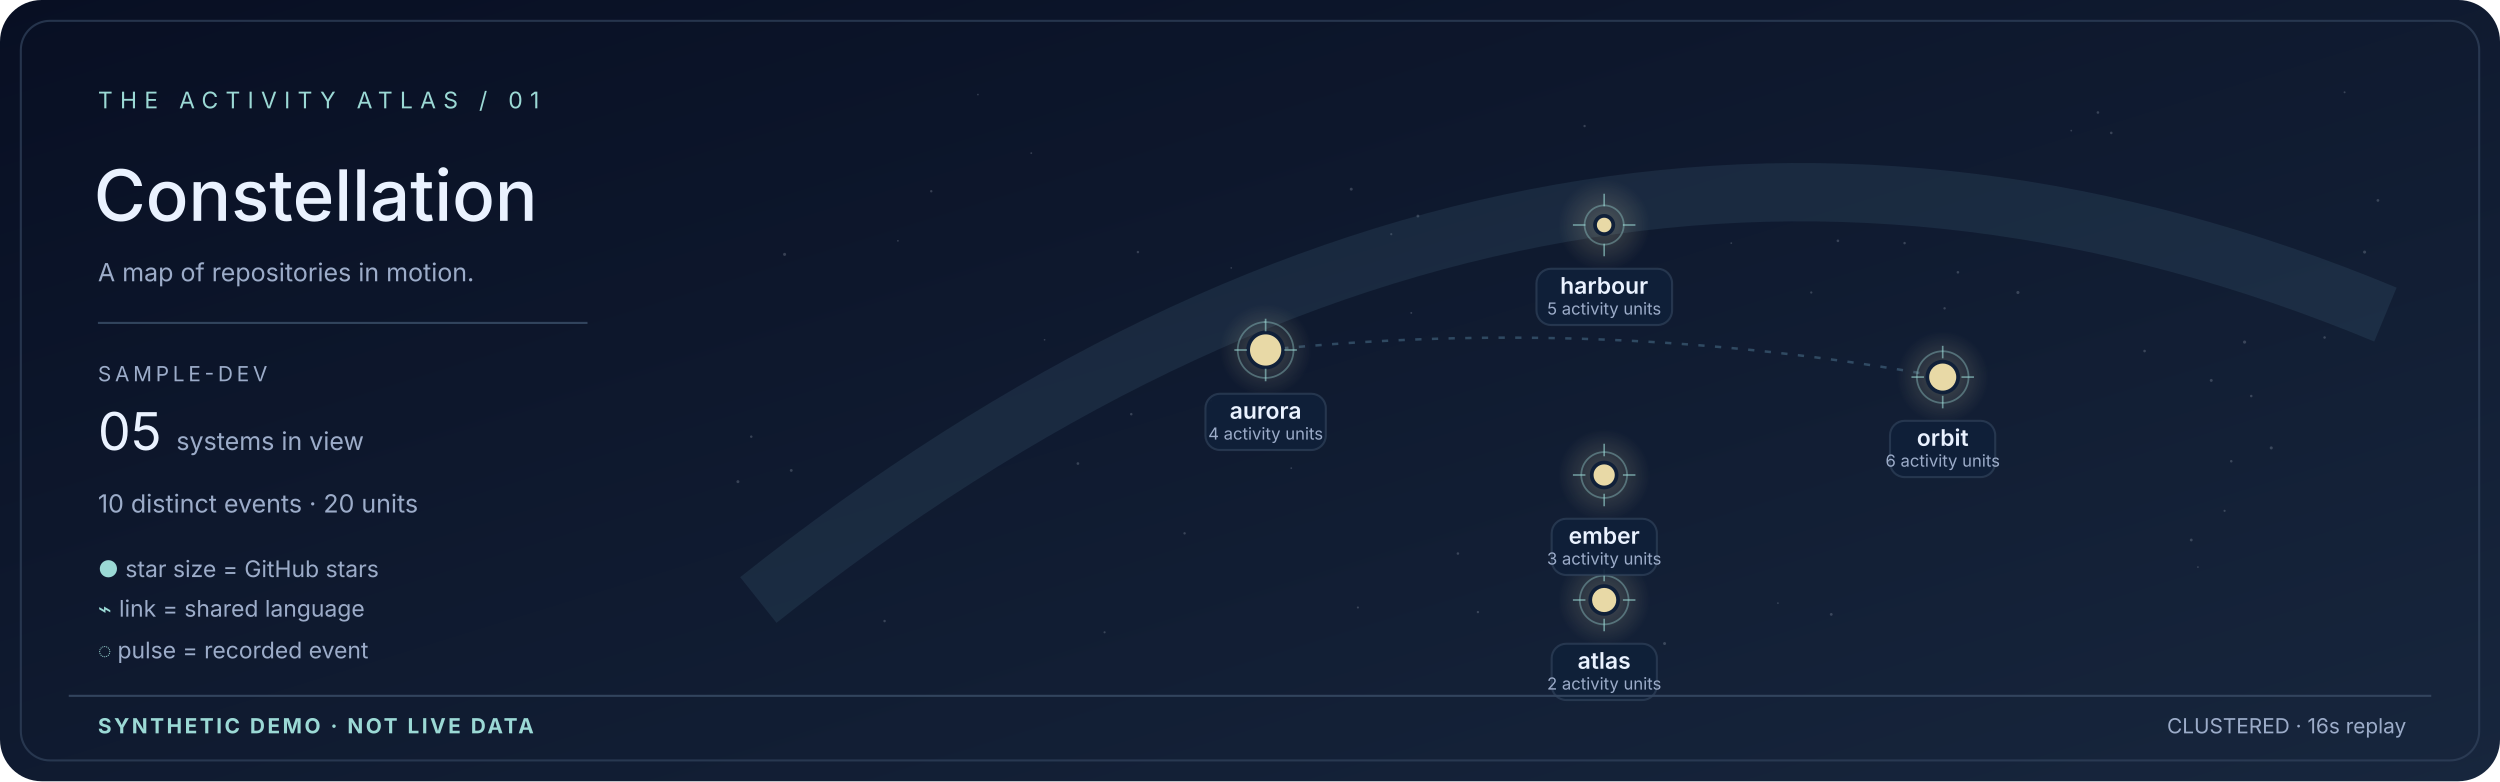
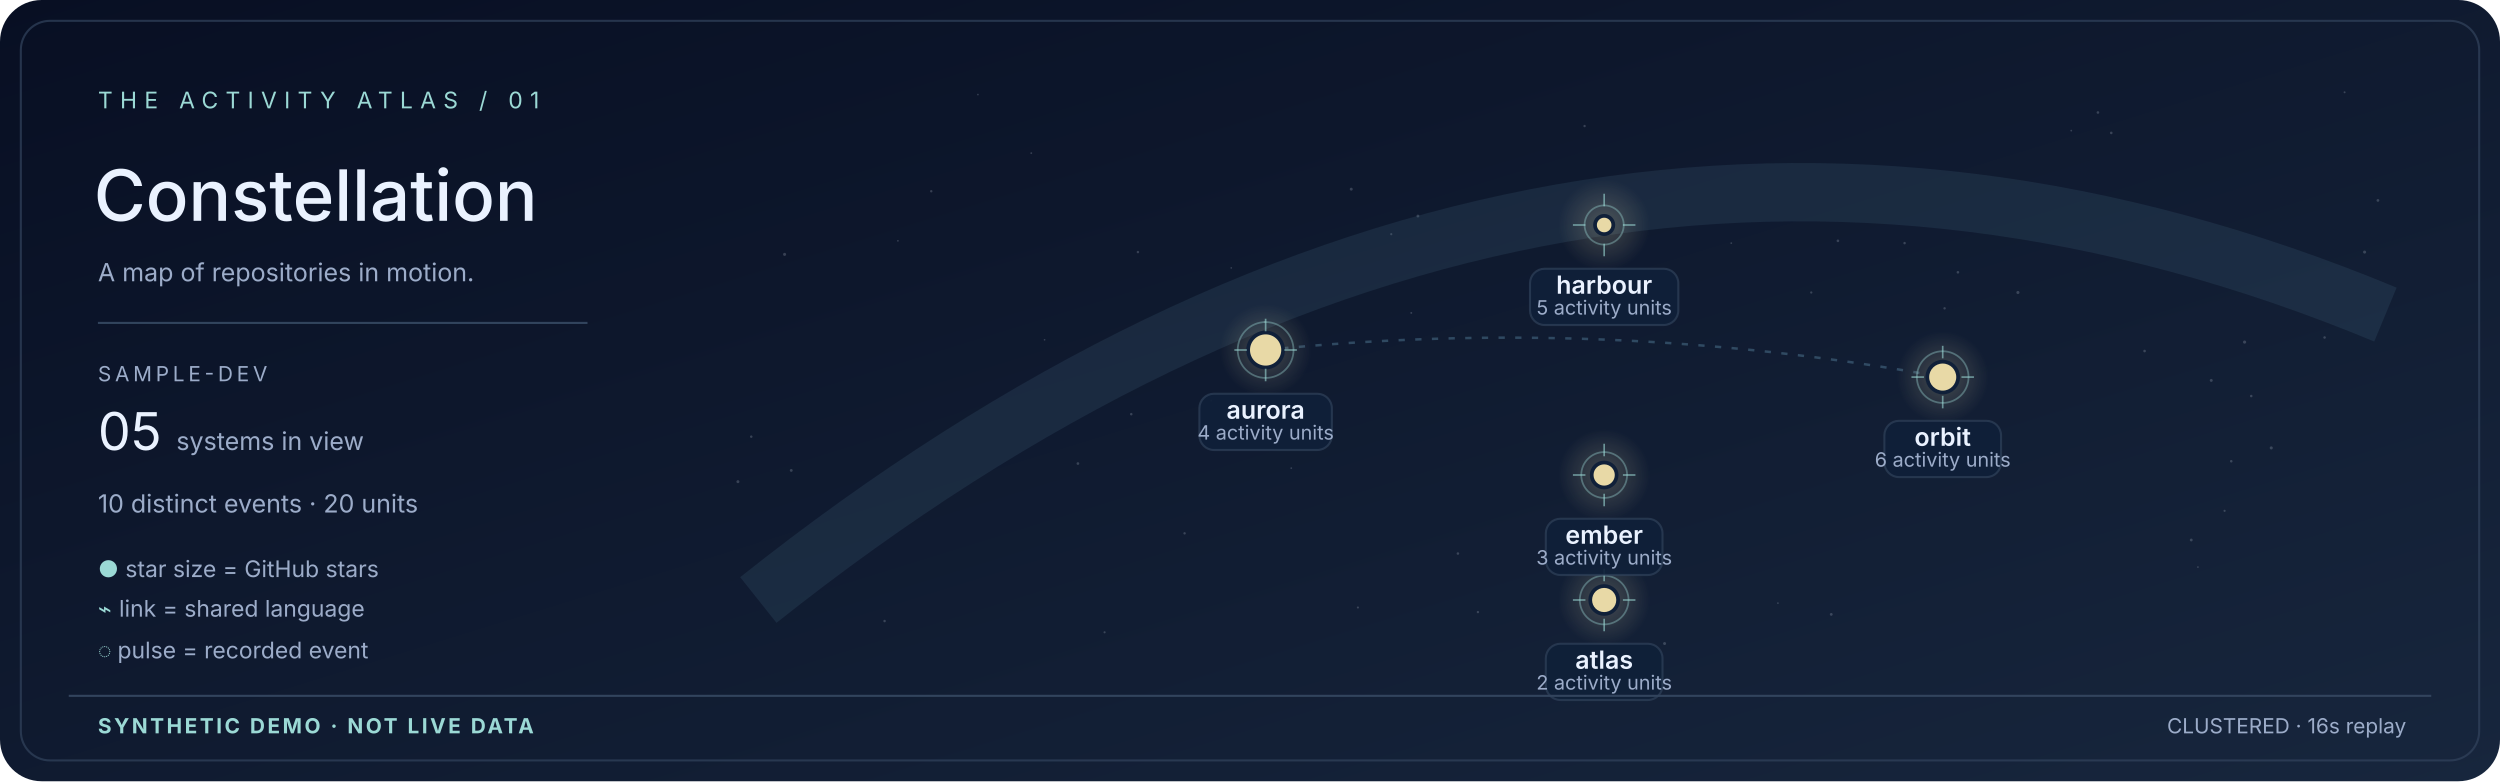
<svg xmlns="http://www.w3.org/2000/svg" viewBox="0 0 1200 375" width="1200" height="375" role="img" aria-labelledby="sky-title sky-desc" data-layout="clustered" data-theme="night" data-source="demo" data-repositories="5" data-events="10">
  <defs>
    <linearGradient id="sky" x2="1" y2="1">
      <stop stop-color="#080f23" />
      <stop offset="1" stop-color="#17263d" />
    </linearGradient>
    <radialGradient id="halo">
      <stop stop-color="#e8d9a6" stop-opacity=".35" />
      <stop offset="1" stop-color="#e8d9a6" stop-opacity="0" />
    </radialGradient>
    <style>
text{font-family:ui-sans-serif,system-ui,-apple-system,"Segoe UI",sans-serif} .pulse{opacity:0;transform-box:fill-box;transform-origin:center;animation:echo 16s ease-out infinite} .twinkle{animation:twinkle 16s ease-in-out infinite} .trail{stroke-dasharray:3 13;animation:drift 16s linear infinite} .star-link{cursor:pointer} .star-link:focus .hit,.star-link:hover .hit{stroke-width:2.5;stroke-opacity:1} @keyframes echo{0%,9%,100%{opacity:0;transform:scale(.7)}12%{opacity:.75;transform:scale(1)}22%{opacity:0;transform:scale(2.8)}} @keyframes twinkle{0%,100%{opacity:.75}50%{opacity:1}} @keyframes drift{to{stroke-dashoffset:-128}} @media(prefers-reduced-motion:reduce){*,*::before,*::after{animation:none!important}.traveller{display:none!important}}
</style>
  </defs>
  <rect width="1200" height="375" rx="20" fill="url(#sky)" />
  <rect x="10" y="10" width="1180" height="355" rx="14" fill="none" stroke="#32445d" stroke-opacity=".70" />
  <circle cx="1071.0" cy="221.4" r="0.62" fill="#eaf2ff" opacity=".19" />
  <circle cx="1090.2" cy="215.0" r="0.74" fill="#eaf2ff" opacity=".19" />
  <circle cx="1115.8" cy="162.0" r="0.61" fill="#eaf2ff" opacity=".19" />
  <circle cx="376.6" cy="122.1" r="0.74" fill="#eaf2ff" opacity=".19" />
  <circle cx="379.8" cy="225.8" r="0.69" fill="#eaf2ff" opacity=".19" />
  <circle cx="968.6" cy="140.4" r="0.75" fill="#eaf2ff" opacity=".19" />
  <circle cx="1007.0" cy="54.0" r="0.63" fill="#eaf2ff" opacity=".19" />
  <circle cx="546.2" cy="121.0" r="0.59" fill="#eaf2ff" opacity=".19" />
  <circle cx="1029.4" cy="168.5" r="0.63" fill="#eaf2ff" opacity=".19" />
  <circle cx="495.0" cy="73.5" r="0.45" fill="#eaf2ff" opacity=".19" />
  <circle cx="831.0" cy="116.7" r="0.43" fill="#eaf2ff" opacity=".19" />
  <circle cx="994.2" cy="62.7" r="0.44" fill="#eaf2ff" opacity=".19" />
  <circle cx="677.4" cy="150.2" r="0.46" fill="#eaf2ff" opacity=".19" />
  <circle cx="568.6" cy="256.0" r="0.58" fill="#eaf2ff" opacity=".19" />
  <circle cx="1125.4" cy="44.3" r="0.47" fill="#eaf2ff" opacity=".19" />
  <circle cx="591.0" cy="128.6" r="0.41" fill="#eaf2ff" opacity=".19" />
  <circle cx="360.6" cy="209.6" r="0.60" fill="#eaf2ff" opacity=".19" />
  <circle cx="619.8" cy="224.7" r="0.43" fill="#eaf2ff" opacity=".19" />
  <circle cx="607.0" cy="154.5" r="0.46" fill="#eaf2ff" opacity=".19" />
  <circle cx="1051.8" cy="259.2" r="0.68" fill="#eaf2ff" opacity=".19" />
  <circle cx="709.4" cy="293.8" r="0.56" fill="#eaf2ff" opacity=".19" />
  <circle cx="431.0" cy="115.6" r="0.43" fill="#eaf2ff" opacity=".19" />
  <circle cx="1067.8" cy="245.2" r="0.52" fill="#eaf2ff" opacity=".19" />
  <circle cx="914.2" cy="116.7" r="0.60" fill="#eaf2ff" opacity=".19" />
  <circle cx="501.4" cy="163.1" r="0.41" fill="#eaf2ff" opacity=".19" />
  <circle cx="447.0" cy="91.8" r="0.58" fill="#eaf2ff" opacity=".19" />
  <circle cx="699.8" cy="265.7" r="0.61" fill="#eaf2ff" opacity=".19" />
  <circle cx="1077.4" cy="164.2" r="0.76" fill="#eaf2ff" opacity=".19" />
  <circle cx="469.4" cy="45.4" r="0.42" fill="#eaf2ff" opacity=".19" />
  <circle cx="799.0" cy="308.9" r="0.72" fill="#eaf2ff" opacity=".19" />
  <circle cx="757.4" cy="144.8" r="0.58" fill="#eaf2ff" opacity=".19" />
  <circle cx="1080.6" cy="190.1" r="0.61" fill="#eaf2ff" opacity=".19" />
  <circle cx="517.4" cy="222.5" r="0.65" fill="#eaf2ff" opacity=".19" />
  <circle cx="933.4" cy="148.0" r="0.58" fill="#eaf2ff" opacity=".19" />
  <circle cx="1061.4" cy="182.6" r="0.71" fill="#eaf2ff" opacity=".19" />
  <circle cx="648.6" cy="90.8" r="0.71" fill="#eaf2ff" opacity=".19" />
  <circle cx="680.6" cy="103.7" r="0.69" fill="#eaf2ff" opacity=".19" />
  <circle cx="581.4" cy="192.3" r="0.44" fill="#eaf2ff" opacity=".19" />
  <circle cx="869.4" cy="140.4" r="0.55" fill="#eaf2ff" opacity=".19" />
  <circle cx="543.0" cy="198.8" r="0.61" fill="#eaf2ff" opacity=".19" />
  <circle cx="651.8" cy="291.6" r="0.50" fill="#eaf2ff" opacity=".19" />
  <circle cx="879.0" cy="294.9" r="0.68" fill="#eaf2ff" opacity=".19" />
  <circle cx="1135.0" cy="121.0" r="0.73" fill="#eaf2ff" opacity=".19" />
  <circle cx="530.2" cy="303.5" r="0.51" fill="#eaf2ff" opacity=".19" />
  <circle cx="354.2" cy="231.2" r="0.72" fill="#eaf2ff" opacity=".19" />
  <circle cx="853.4" cy="289.5" r="0.42" fill="#eaf2ff" opacity=".19" />
  <circle cx="939.8" cy="130.7" r="0.63" fill="#eaf2ff" opacity=".19" />
  <circle cx="424.6" cy="298.1" r="0.60" fill="#eaf2ff" opacity=".19" />
  <circle cx="1141.4" cy="96.2" r="0.67" fill="#eaf2ff" opacity=".19" />
  <circle cx="760.6" cy="60.5" r="0.57" fill="#eaf2ff" opacity=".19" />
  <circle cx="667.8" cy="112.4" r="0.53" fill="#eaf2ff" opacity=".19" />
  <circle cx="1055.0" cy="272.2" r="0.42" fill="#eaf2ff" opacity=".19" />
  <circle cx="882.2" cy="115.6" r="0.64" fill="#eaf2ff" opacity=".19" />
  <circle cx="1013.4" cy="63.8" r="0.63" fill="#eaf2ff" opacity=".19" />
  <path d="M364 288 Q745 -15 1145 151" fill="none" stroke="#537f9a" stroke-opacity=".16" stroke-width="28" />
  <text x="47" y="52" font-size="11" letter-spacing="3.5" fill="#9bd9d5">THE ACTIVITY ATLAS / 01</text>
  <text x="45" y="106" font-family="Georgia,serif" font-size="34" font-weight="500" fill="#eaf2ff">Constellation</text>
  <text x="47" y="135" font-size="12" fill="#9cacc9">A map of repositories in motion.</text>
  <path d="M47 155 H282" stroke="#32445d" />
  <text x="47" y="183" font-size="10" letter-spacing="1.8" fill="#9cacc9">SAMPLE-DEV</text>
  <text x="47" y="216" font-size="25" fill="#eaf2ff">05 <tspan font-size="12" fill="#9cacc9">systems in view</tspan>
  </text>
  <text x="47" y="246" font-size="12" fill="#9cacc9">10 distinct events · 20 units</text>
  <text x="47" y="277" font-size="11" fill="#9bd9d5">● <tspan fill="#9cacc9">star size = GitHub stars</tspan>
  </text>
  <text x="47" y="296" font-size="11" fill="#9bd9d5">⌁ <tspan fill="#9cacc9">link = shared language</tspan>
  </text>
  <text x="47" y="316" font-size="11" fill="#9bd9d5">◌ <tspan fill="#9cacc9">pulse = recorded event</tspan>
  </text>
  <path d="M607.5 168.0 Q770.0 151.5 932.5 181.0" fill="none" stroke="#537f9a" stroke-opacity=".47" stroke-width="1.2" stroke-dasharray="3 5" data-relation="shared-language" />
  <circle class="pulse" cx="607.5" cy="168.0" r="12.8" fill="none" stroke="#e8d9a6" stroke-width="1.4" style="animation-delay:0.000s" data-event="demo-001" data-kind="commit" />
  <circle class="pulse" cx="770.0" cy="288.0" r="11.2" fill="none" stroke="#e8d9a6" stroke-width="1.4" style="animation-delay:1.600s" data-event="demo-002" data-kind="pr_opened" />
  <circle class="pulse" cx="770.0" cy="228.0" r="12.1" fill="none" stroke="#e8d9a6" stroke-width="1.4" style="animation-delay:3.200s" data-event="demo-003" data-kind="commit" />
  <circle class="pulse" cx="770.0" cy="288.0" r="11.2" fill="none" stroke="#e8d9a6" stroke-width="1.4" style="animation-delay:4.800s" data-event="demo-004" data-kind="pr_merged" />
  <circle class="pulse" cx="932.5" cy="181.0" r="11.2" fill="none" stroke="#e8d9a6" stroke-width="1.4" style="animation-delay:6.400s" data-event="demo-005" data-kind="issue_opened" />
  <circle class="pulse" cx="932.5" cy="181.0" r="13.9" fill="none" stroke="#e8d9a6" stroke-width="1.4" style="animation-delay:8.000s" data-event="demo-006" data-kind="commit" />
  <circle class="pulse" cx="607.5" cy="168.0" r="11.2" fill="none" stroke="#e8d9a6" stroke-width="1.4" style="animation-delay:9.600s" data-event="demo-007" data-kind="release" />
  <circle class="pulse" cx="770.0" cy="108.0" r="11.2" fill="none" stroke="#e8d9a6" stroke-width="1.4" style="animation-delay:11.200s" data-event="demo-008" data-kind="pr_merged" />
  <circle class="pulse" cx="770.0" cy="108.0" r="13.4" fill="none" stroke="#e8d9a6" stroke-width="1.4" style="animation-delay:12.800s" data-event="demo-009" data-kind="commit" />
  <circle class="pulse" cx="770.0" cy="228.0" r="11.2" fill="none" stroke="#e8d9a6" stroke-width="1.4" style="animation-delay:14.400s" data-event="demo-010" data-kind="pr_opened" />
  <circle class="traveller" r="2.5" fill="#e8d9a6" opacity="0">
    <animateMotion path="M607.5 168.0 Q770.0 151.5 932.5 181.0" dur="16s" repeatCount="indefinite" keyPoints="0;0;1;1" keyTimes="0;0.030;0.095;1" calcMode="linear" />
    <animate attributeName="opacity" dur="16s" repeatCount="indefinite" values="0;0;.85;0;0" keyTimes="0;0.030;0.062;0.095;1" />
  </circle>
  <circle class="traveller" r="2.5" fill="#e8d9a6" opacity="0">
    <animateMotion path="M932.5 181.0 Q770.0 151.5 607.5 168.0" dur="16s" repeatCount="indefinite" keyPoints="0;0;1;1" keyTimes="0;0.390;0.455;1" calcMode="linear" />
    <animate attributeName="opacity" dur="16s" repeatCount="indefinite" values="0;0;.85;0;0" keyTimes="0;0.390;0.422;0.455;1" />
  </circle>
  <circle class="traveller" r="2.5" fill="#e8d9a6" opacity="0">
    <animateMotion path="M932.5 181.0 Q770.0 151.5 607.5 168.0" dur="16s" repeatCount="indefinite" keyPoints="0;0;1;1" keyTimes="0;0.480;0.545;1" calcMode="linear" />
    <animate attributeName="opacity" dur="16s" repeatCount="indefinite" values="0;0;.85;0;0" keyTimes="0;0.480;0.512;0.545;1" />
  </circle>
  <circle class="traveller" r="2.5" fill="#e8d9a6" opacity="0">
    <animateMotion path="M607.5 168.0 Q770.0 151.5 932.5 181.0" dur="16s" repeatCount="indefinite" keyPoints="0;0;1;1" keyTimes="0;0.570;0.635;1" calcMode="linear" />
    <animate attributeName="opacity" dur="16s" repeatCount="indefinite" values="0;0;.85;0;0" keyTimes="0;0.570;0.603;0.635;1" />
  </circle>
  <a class="star-link" href="https://github.com/example" target="_blank" rel="noopener noreferrer" tabindex="0" aria-label="sample-dev/atlas; TypeScript; 4 stars; 2 recorded units" data-full-name="sample-dev/atlas" data-language="TypeScript" data-stars="4" data-units="2" data-events="pr opened 1 · pr merged 1">
    <circle cx="770.0" cy="288.0" r="22" fill="url(#halo)" opacity=".7" />
    <circle class="hit" cx="770.0" cy="288.0" r="11.7" fill="none" stroke="#9bd9d5" stroke-opacity=".38" stroke-width=".85" />
    <circle class="twinkle" cx="770.0" cy="288.0" r="6.7" fill="#e8d9a6" stroke="#102039" stroke-width="1.8" />
    <path d="M755.0 288.0 H761.0 M779.0 288.0 H785.0 M770.0 273.0 V279.0 M770.0 297.0 V303.0" stroke="#9bd9d5" stroke-opacity=".6" stroke-width=".8" />
-     <rect x="744.8" y="309.0" width="50.5" height="27" rx="7" fill="#102039" fill-opacity=".92" stroke="#32445d" stroke-opacity=".65" />
-     <text x="770.0" y="321.0" text-anchor="middle" font-size="11" font-weight="600" fill="#eaf2ff">atlas</text>
-     <text x="770.0" y="331.0" text-anchor="middle" font-size="8" fill="#9cacc9">2 activity units</text>
+     <rect x="742.0" y="309.0" width="56.0" height="27" rx="7" fill="#102039" fill-opacity=".92" stroke="#32445d" stroke-opacity=".65" />
+     <text x="770.0" y="321.0" text-anchor="middle" font-size="12" font-weight="600" fill="#eaf2ff">atlas</text>
+     <text x="770.0" y="331.0" text-anchor="middle" font-size="9.5" fill="#9cacc9">2 activity units</text>
  </a>
  <a class="star-link" href="https://github.com/example" target="_blank" rel="noopener noreferrer" tabindex="0" aria-label="sample-dev/aurora; Python; 12 stars; 4 recorded units" data-full-name="sample-dev/aurora" data-language="Python" data-stars="12" data-units="4" data-events="commit 3 · release 1">
    <circle cx="607.5" cy="168.0" r="22" fill="url(#halo)" opacity=".7" />
    <circle class="hit" cx="607.5" cy="168.0" r="13.4" fill="none" stroke="#9bd9d5" stroke-opacity=".38" stroke-width=".85" />
    <circle class="twinkle" cx="607.5" cy="168.0" r="8.4" fill="#e8d9a6" stroke="#102039" stroke-width="1.8" />
    <path d="M592.5 168.0 H598.5 M616.5 168.0 H622.5 M607.5 153.0 V159.0 M607.5 177.0 V183.0" stroke="#9bd9d5" stroke-opacity=".6" stroke-width=".8" />
-     <rect x="578.6" y="189.0" width="57.8" height="27" rx="7" fill="#102039" fill-opacity=".92" stroke="#32445d" stroke-opacity=".65" />
-     <text x="607.5" y="201.0" text-anchor="middle" font-size="11" font-weight="600" fill="#eaf2ff">aurora</text>
-     <text x="607.5" y="211.0" text-anchor="middle" font-size="8" fill="#9cacc9">4 activity units</text>
+     <rect x="575.7" y="189.0" width="63.6" height="27" rx="7" fill="#102039" fill-opacity=".92" stroke="#32445d" stroke-opacity=".65" />
+     <text x="607.5" y="201.0" text-anchor="middle" font-size="12" font-weight="600" fill="#eaf2ff">aurora</text>
+     <text x="607.5" y="211.0" text-anchor="middle" font-size="9.5" fill="#9cacc9">4 activity units</text>
  </a>
  <a class="star-link" href="https://github.com/example" target="_blank" rel="noopener noreferrer" tabindex="0" aria-label="sample-dev/ember; Rust; 2 stars; 3 recorded units" data-full-name="sample-dev/ember" data-language="Rust" data-stars="2" data-units="3" data-events="commit 2 · pr opened 1">
    <circle cx="770.0" cy="228.0" r="22" fill="url(#halo)" opacity=".7" />
    <circle class="hit" cx="770.0" cy="228.0" r="11.0" fill="none" stroke="#9bd9d5" stroke-opacity=".38" stroke-width=".85" />
    <circle class="twinkle" cx="770.0" cy="228.0" r="6.0" fill="#e8d9a6" stroke="#102039" stroke-width="1.8" />
    <path d="M755.0 228.0 H761.0 M779.0 228.0 H785.0 M770.0 213.0 V219.0 M770.0 237.0 V243.0" stroke="#9bd9d5" stroke-opacity=".6" stroke-width=".8" />
-     <rect x="744.8" y="249.0" width="50.5" height="27" rx="7" fill="#102039" fill-opacity=".92" stroke="#32445d" stroke-opacity=".65" />
-     <text x="770.0" y="261.0" text-anchor="middle" font-size="11" font-weight="600" fill="#eaf2ff">ember</text>
-     <text x="770.0" y="271.0" text-anchor="middle" font-size="8" fill="#9cacc9">3 activity units</text>
+     <rect x="742.0" y="249.0" width="56.0" height="27" rx="7" fill="#102039" fill-opacity=".92" stroke="#32445d" stroke-opacity=".65" />
+     <text x="770.0" y="261.0" text-anchor="middle" font-size="12" font-weight="600" fill="#eaf2ff">ember</text>
+     <text x="770.0" y="271.0" text-anchor="middle" font-size="9.5" fill="#9cacc9">3 activity units</text>
  </a>
  <a class="star-link" href="https://github.com/example" target="_blank" rel="noopener noreferrer" tabindex="0" aria-label="sample-dev/harbour; Go; 0 stars; 5 recorded units" data-full-name="sample-dev/harbour" data-language="Go" data-stars="0" data-units="5" data-events="commit 4 · pr merged 1">
    <circle cx="770.0" cy="108.0" r="22" fill="url(#halo)" opacity=".7" />
    <circle class="hit" cx="770.0" cy="108.0" r="9.4" fill="none" stroke="#9bd9d5" stroke-opacity=".38" stroke-width=".85" />
    <circle class="twinkle" cx="770.0" cy="108.0" r="4.4" fill="#e8d9a6" stroke="#102039" stroke-width="1.8" />
    <path d="M755.0 108.0 H761.0 M779.0 108.0 H785.0 M770.0 93.0 V99.0 M770.0 117.0 V123.0" stroke="#9bd9d5" stroke-opacity=".6" stroke-width=".8" />
-     <rect x="737.5" y="129.0" width="65.1" height="27" rx="7" fill="#102039" fill-opacity=".92" stroke="#32445d" stroke-opacity=".65" />
-     <text x="770.0" y="141.0" text-anchor="middle" font-size="11" font-weight="600" fill="#eaf2ff">harbour</text>
-     <text x="770.0" y="151.0" text-anchor="middle" font-size="8" fill="#9cacc9">5 activity units</text>
+     <rect x="734.4" y="129.0" width="71.2" height="27" rx="7" fill="#102039" fill-opacity=".92" stroke="#32445d" stroke-opacity=".65" />
+     <text x="770.0" y="141.0" text-anchor="middle" font-size="12" font-weight="600" fill="#eaf2ff">harbour</text>
+     <text x="770.0" y="151.0" text-anchor="middle" font-size="9.5" fill="#9cacc9">5 activity units</text>
  </a>
  <a class="star-link" href="https://github.com/example" target="_blank" rel="noopener noreferrer" tabindex="0" aria-label="sample-dev/orbit; Python; 7 stars; 6 recorded units" data-full-name="sample-dev/orbit" data-language="Python" data-stars="7" data-units="6" data-events="commit 5 · issue opened 1">
    <circle cx="932.5" cy="181.0" r="22" fill="url(#halo)" opacity=".7" />
    <circle class="hit" cx="932.5" cy="181.0" r="12.4" fill="none" stroke="#9bd9d5" stroke-opacity=".38" stroke-width=".85" />
    <circle class="twinkle" cx="932.5" cy="181.0" r="7.4" fill="#e8d9a6" stroke="#102039" stroke-width="1.8" />
    <path d="M917.5 181.0 H923.5 M941.5 181.0 H947.5 M932.5 166.0 V172.0 M932.5 190.0 V196.0" stroke="#9bd9d5" stroke-opacity=".6" stroke-width=".8" />
-     <rect x="907.2" y="202.0" width="50.5" height="27" rx="7" fill="#102039" fill-opacity=".92" stroke="#32445d" stroke-opacity=".65" />
-     <text x="932.5" y="214.0" text-anchor="middle" font-size="11" font-weight="600" fill="#eaf2ff">orbit</text>
-     <text x="932.5" y="224.0" text-anchor="middle" font-size="8" fill="#9cacc9">6 activity units</text>
+     <rect x="904.5" y="202.0" width="56.0" height="27" rx="7" fill="#102039" fill-opacity=".92" stroke="#32445d" stroke-opacity=".65" />
+     <text x="932.5" y="214.0" text-anchor="middle" font-size="12" font-weight="600" fill="#eaf2ff">orbit</text>
+     <text x="932.5" y="224.0" text-anchor="middle" font-size="9.5" fill="#9cacc9">6 activity units</text>
  </a>
  <path d="M33 334 H1167" stroke="#32445d" />
  <text x="47" y="352" font-size="10" font-weight="700" letter-spacing="1.2" fill="#9bd9d5">SYNTHETIC DEMO · NOT LIVE DATA</text>
  <text x="1155" y="352" text-anchor="end" font-size="10" fill="#9cacc9">CLUSTERED · 16s replay</text>
</svg>
